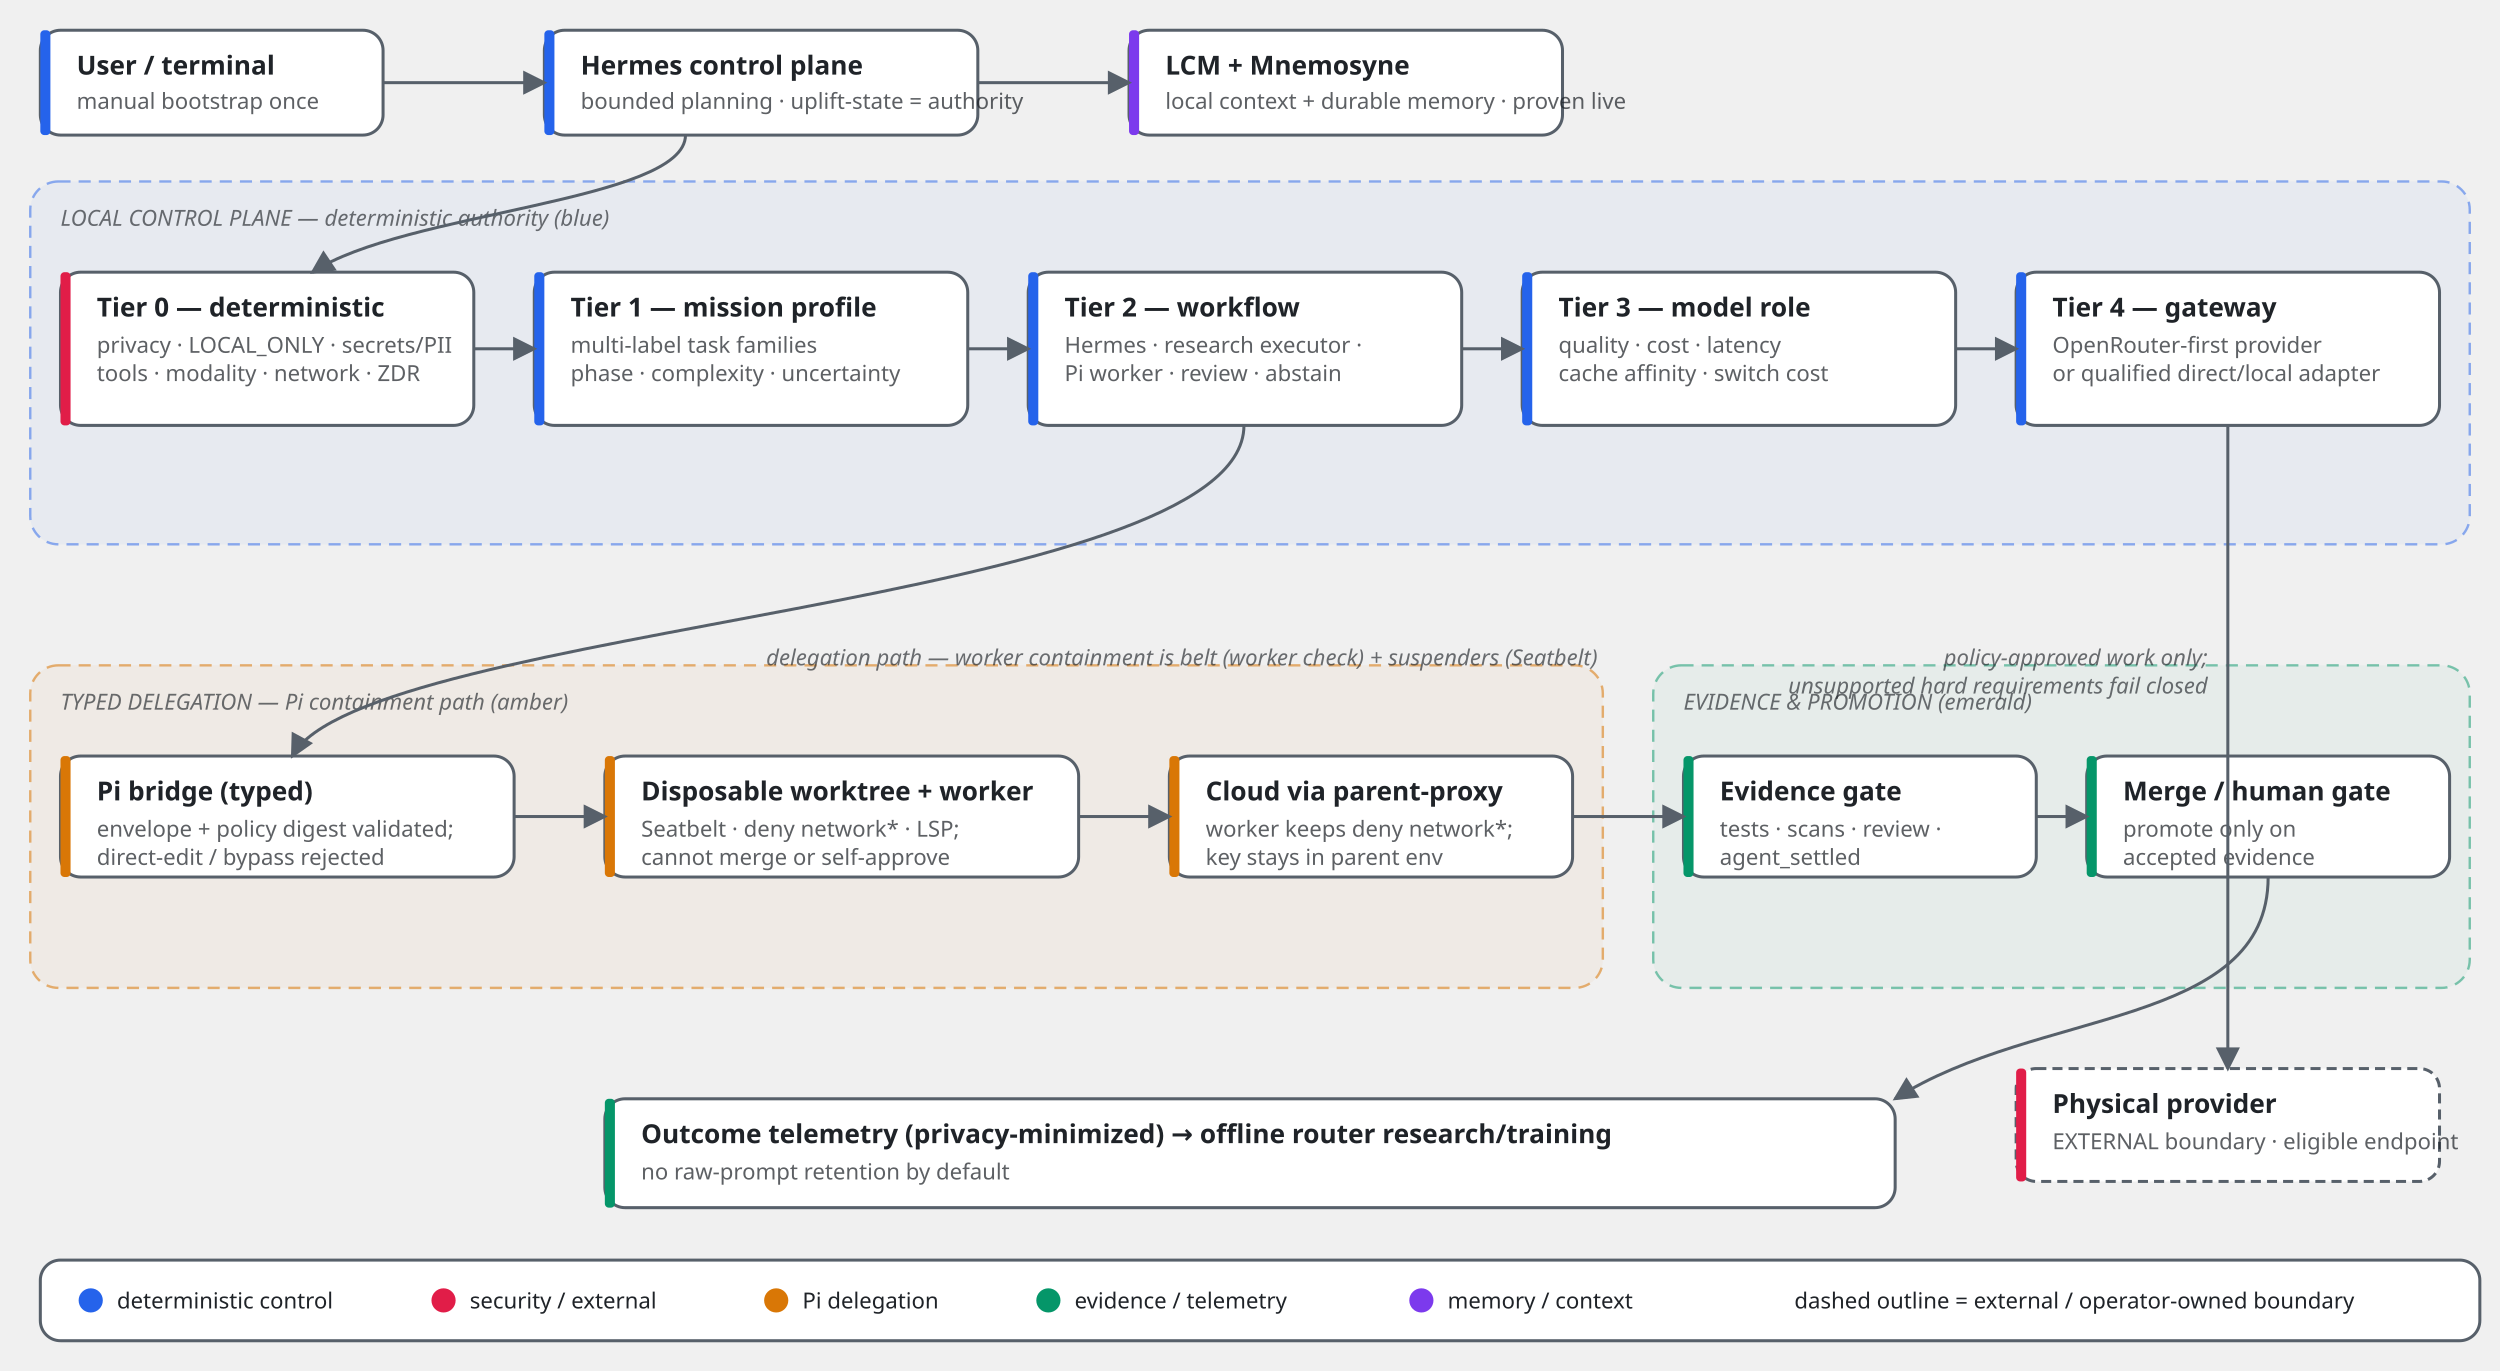
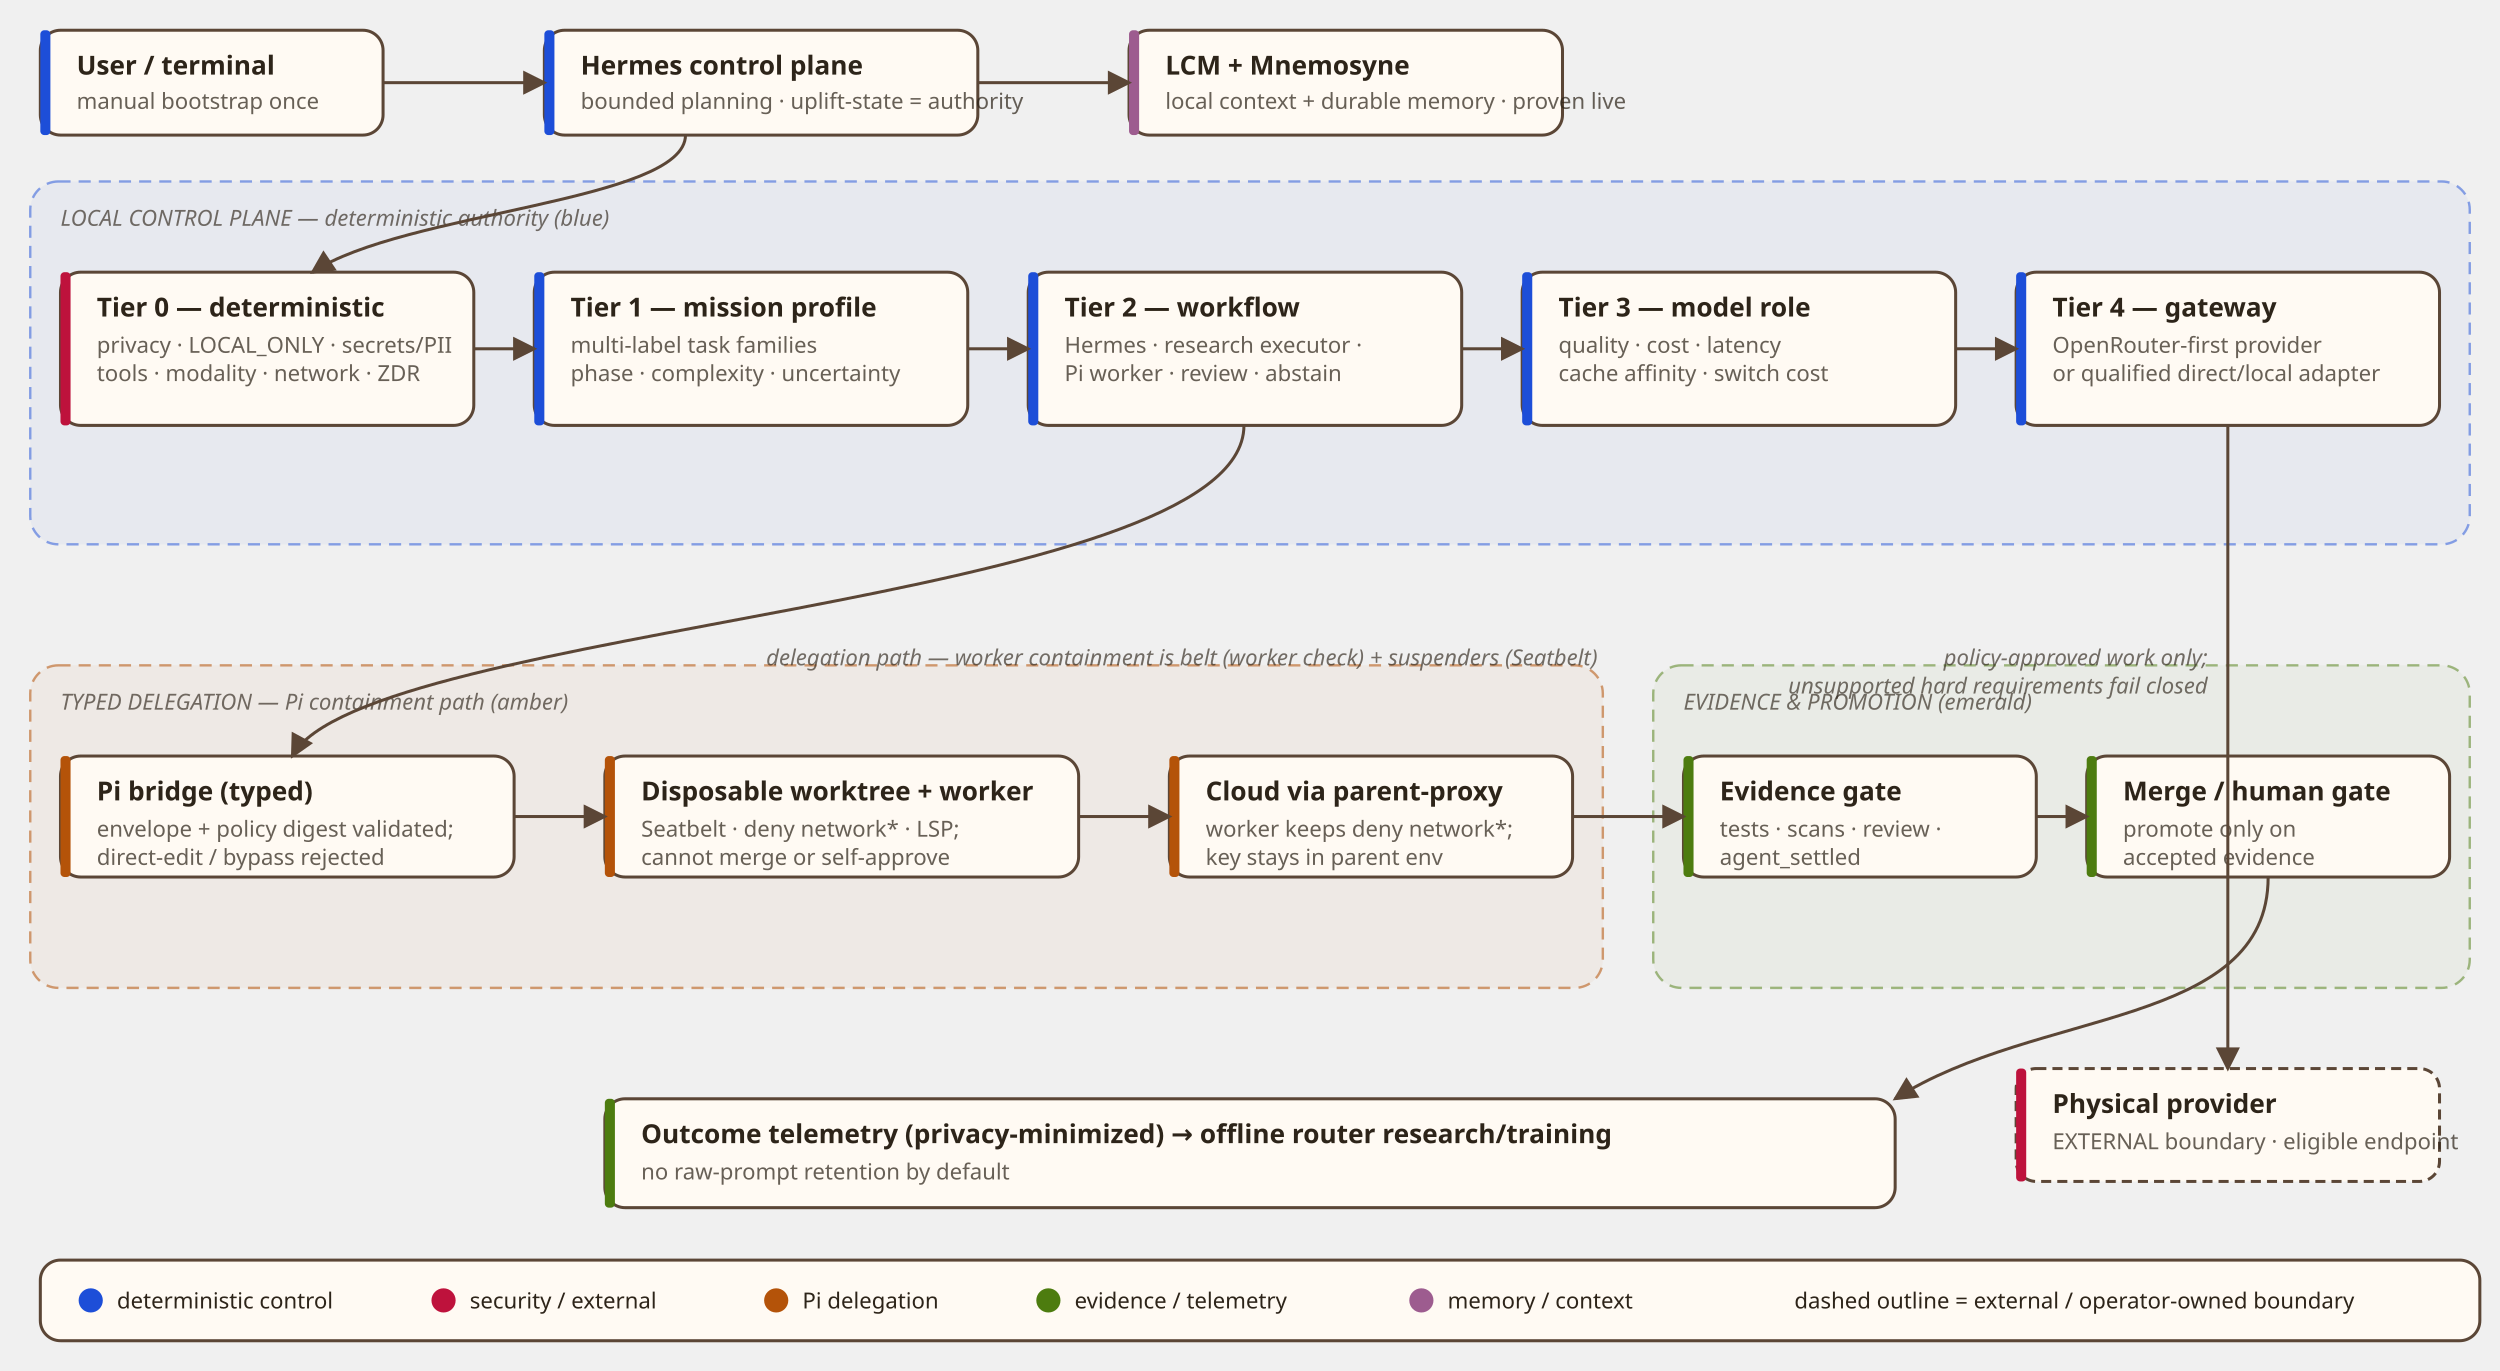
<svg xmlns="http://www.w3.org/2000/svg" viewBox="0 0 1240 680" role="img" aria-labelledby="t d" width="100%" style="color-scheme:light dark">
  <defs>
    <marker id="arw" markerWidth="8" markerHeight="8" refX="7" refY="4" orient="auto">
      <path class="mk" d="M0,0 L8,4 L0,8 z" />
    </marker>
  </defs>
  <style>
    .zone{stroke-width:1.2;stroke-dasharray:6 4;rx:14}
    .box{stroke-width:1.5;rx:10}
    .bar{rx:2}
    .h{font:600 13px system-ui,sans-serif}
    .t{font:11px system-ui,sans-serif;opacity:.72}
    .lab{font:italic 11px system-ui,sans-serif;opacity:.65}
    .e{stroke-width:1.5;fill:none;marker-end:url(#arw)}
    .lg{font:11px system-ui,sans-serif}
-     text{fill:#1f2328}
-     .zone-control{fill:#2563eb;fill-opacity:.045;stroke:#2563eb;stroke-opacity:.5}
-     .zone-pi{fill:#d97706;fill-opacity:.05;stroke:#d97706;stroke-opacity:.55}
-     .zone-ev{fill:#059669;fill-opacity:.045;stroke:#059669;stroke-opacity:.5}
-     .box{fill:#ffffff;stroke:#57606a}
-     .e{stroke:#57606a}
-     .bar-control{fill:#2563eb}.bar-pi{fill:#d97706}.bar-ev{fill:#059669}.bar-mem{fill:#7c3aed}.bar-sec{fill:#e11d48}
+     text{fill:#2d2419}
+     .zone-control{fill:#1d4ed8;fill-opacity:.045;stroke:#1d4ed8;stroke-opacity:.5}
+     .zone-pi{fill:#b45309;fill-opacity:.05;stroke:#b45309;stroke-opacity:.55}
+     .zone-ev{fill:#4d7c0f;fill-opacity:.045;stroke:#4d7c0f;stroke-opacity:.5}
+     .box{fill:#fffaf3;stroke:#5b4636}
+     .e{stroke:#5b4636}
+     .bar-control{fill:#1d4ed8}.bar-pi{fill:#b45309}.bar-ev{fill:#4d7c0f}.bar-mem{fill:#9d5c8f}.bar-sec{fill:#be123c}
    .dot{stroke:none}
-     .mk{fill:#57606a}
+     .mk{fill:#5b4636}
    @media (prefers-color-scheme: dark){
-       .mk{fill:#8b949e}
-       text{fill:#e6edf3}
-       .box{fill:#161b22;stroke:#8b949e}
-       .e{stroke:#8b949e}
+       .mk{fill:#a89784}
+       text{fill:#e8dccf}
+       .box{fill:#29241e;stroke:#a89784}
+       .e{stroke:#a89784}
      .zone-control{fill:#316dca;fill-opacity:.12;stroke:#6ea0f0}
-       .zone-pi{fill:#bd7907;fill-opacity:.12;stroke:#d9a04a}
-       .zone-ev{fill:#0a7d54;fill-opacity:.12;stroke:#4cbf94}
+       .zone-pi{fill:#c05621;fill-opacity:.12;stroke:#e8a06a}
+       .zone-ev{fill:#679436;fill-opacity:.12;stroke:#a4c273}
+       .t,.lab{opacity:.88}
    }
  </style>
  <rect class="zone zone-control" x="15" y="90" width="1210" height="180" />
  <text class="lab" x="30" y="112">LOCAL CONTROL PLANE — deterministic authority (blue)</text>
  <rect class="zone zone-pi" x="15" y="330" width="780" height="160" />
  <text class="lab" x="30" y="352">TYPED DELEGATION — Pi containment path (amber)</text>
  <rect class="zone zone-ev" x="820" y="330" width="405" height="160" />
  <text class="lab" x="835" y="352">EVIDENCE &amp; PROMOTION (emerald)</text>
  <rect class="box" x="20" y="15" width="170" height="52" />
  <rect class="bar bar-control" x="20" y="15" width="5" height="52" rx="2.5" />
  <text class="h" x="38" y="37">User / terminal</text>
  <text class="t" x="38" y="54">manual bootstrap once</text>
  <rect class="box" x="270" y="15" width="215" height="52" />
  <rect class="bar bar-control" x="270" y="15" width="5" height="52" rx="2.5" />
  <text class="h" x="288" y="37">Hermes control plane</text>
  <text class="t" x="288" y="54">bounded planning · uplift-state = authority</text>
  <rect class="box" x="560" y="15" width="215" height="52" />
  <rect class="bar bar-mem" x="560" y="15" width="5" height="52" rx="2.5" />
  <text class="h" x="578" y="37">LCM + Mnemosyne</text>
  <text class="t" x="578" y="54">local context + durable memory · proven live</text>
  <rect class="box" x="30" y="135" width="205" height="76" />
  <rect class="bar bar-sec" x="30" y="135" width="5" height="76" rx="2.5" />
  <text class="h" x="48" y="157">Tier 0 — deterministic</text>
  <text class="t" x="48" y="175">privacy · LOCAL_ONLY · secrets/PII</text>
  <text class="t" x="48" y="189">tools · modality · network · ZDR</text>
  <rect class="box" x="265" y="135" width="215" height="76" />
  <rect class="bar bar-control" x="265" y="135" width="5" height="76" rx="2.5" />
  <text class="h" x="283" y="157">Tier 1 — mission profile</text>
  <text class="t" x="283" y="175">multi-label task families</text>
  <text class="t" x="283" y="189">phase · complexity · uncertainty</text>
  <rect class="box" x="510" y="135" width="215" height="76" />
  <rect class="bar bar-control" x="510" y="135" width="5" height="76" rx="2.5" />
  <text class="h" x="528" y="157">Tier 2 — workflow</text>
  <text class="t" x="528" y="175">Hermes · research executor ·</text>
  <text class="t" x="528" y="189">Pi worker · review · abstain</text>
  <rect class="box" x="755" y="135" width="215" height="76" />
  <rect class="bar bar-control" x="755" y="135" width="5" height="76" rx="2.5" />
  <text class="h" x="773" y="157">Tier 3 — model role</text>
  <text class="t" x="773" y="175">quality · cost · latency</text>
  <text class="t" x="773" y="189">cache affinity · switch cost</text>
  <rect class="box" x="1000" y="135" width="210" height="76" />
  <rect class="bar bar-control" x="1000" y="135" width="5" height="76" rx="2.5" />
  <text class="h" x="1018" y="157">Tier 4 — gateway</text>
  <text class="t" x="1018" y="175">OpenRouter-first provider</text>
  <text class="t" x="1018" y="189">or qualified direct/local adapter</text>
  <rect class="box" x="1000" y="530" width="210" height="56" stroke-dasharray="5 3" />
  <rect class="bar bar-sec" x="1000" y="530" width="5" height="56" rx="2.5" />
  <text class="h" x="1018" y="552">Physical provider</text>
  <text class="t" x="1018" y="570">EXTERNAL boundary · eligible endpoint</text>
  <rect class="box" x="30" y="375" width="225" height="60" />
  <rect class="bar bar-pi" x="30" y="375" width="5" height="60" rx="2.5" />
  <text class="h" x="48" y="397">Pi bridge (typed)</text>
  <text class="t" x="48" y="415">envelope + policy digest validated;</text>
  <text class="t" x="48" y="429">direct-edit / bypass rejected</text>
  <rect class="box" x="300" y="375" width="235" height="60" />
  <rect class="bar bar-pi" x="300" y="375" width="5" height="60" rx="2.5" />
  <text class="h" x="318" y="397">Disposable worktree + worker</text>
  <text class="t" x="318" y="415">Seatbelt · deny network* · LSP;</text>
  <text class="t" x="318" y="429">cannot merge or self-approve</text>
  <rect class="box" x="580" y="375" width="200" height="60" />
  <rect class="bar bar-pi" x="580" y="375" width="5" height="60" rx="2.5" />
  <text class="h" x="598" y="397">Cloud via parent-proxy</text>
  <text class="t" x="598" y="415">worker keeps deny network*;</text>
  <text class="t" x="598" y="429">key stays in parent env</text>
  <rect class="box" x="835" y="375" width="175" height="60" />
  <rect class="bar bar-ev" x="835" y="375" width="5" height="60" rx="2.5" />
  <text class="h" x="853" y="397">Evidence gate</text>
  <text class="t" x="853" y="415">tests · scans · review ·</text>
  <text class="t" x="853" y="429">agent_settled</text>
  <rect class="box" x="1035" y="375" width="180" height="60" />
  <rect class="bar bar-ev" x="1035" y="375" width="5" height="60" rx="2.5" />
  <text class="h" x="1053" y="397">Merge / human gate</text>
  <text class="t" x="1053" y="415">promote only on</text>
  <text class="t" x="1053" y="429">accepted evidence</text>
  <rect class="box" x="300" y="545" width="640" height="54" />
  <rect class="bar bar-ev" x="300" y="545" width="5" height="54" rx="2.5" />
  <text class="h" x="318" y="567">Outcome telemetry (privacy-minimized) → offline router research/training</text>
  <text class="t" x="318" y="585">no raw-prompt retention by default</text>
  <path class="e" d="M 190 41 L 270 41" />
  <path class="e" d="M 485 41 L 560 41" />
  <path class="e" d="M 340 67 C 340 100 200 105 155 135" />
  <path class="e" d="M 235 173 L 265 173" />
  <path class="e" d="M 480 173 L 510 173" />
  <path class="e" d="M 725 173 L 755 173" />
  <path class="e" d="M 970 173 L 1000 173" />
  <path class="e" d="M 1105 211 C 1105 330 1105 420 1105 530" />
  <text class="lab" x="1095" y="330" text-anchor="end">policy-approved work only;</text>
  <text class="lab" x="1095" y="344" text-anchor="end">unsupported hard requirements fail closed</text>
  <path class="e" d="M 617 211 C 617 300 180 310 145 375" />
  <path class="e" d="M 255 405 L 300 405" />
  <path class="e" d="M 535 405 L 580 405" />
  <path class="e" d="M 780 405 L 835 405" />
  <path class="e" d="M 1010 405 L 1035 405" />
  <path class="e" d="M 1125 435 C 1125 510 1010 500 940 545" />
  <text class="lab" x="380" y="330">delegation path — worker containment is belt (worker check) + suspenders (Seatbelt)</text>
  <rect class="box" x="20" y="625" width="1210" height="40" />
  <circle class="dot bar-control" cx="45" cy="645" r="6" />
  <text class="lg" x="58" y="649">deterministic control</text>
  <circle class="dot bar-sec" cx="220" cy="645" r="6" />
  <text class="lg" x="233" y="649">security / external</text>
  <circle class="dot bar-pi" cx="385" cy="645" r="6" />
  <text class="lg" x="398" y="649">Pi delegation</text>
  <circle class="dot bar-ev" cx="520" cy="645" r="6" />
  <text class="lg" x="533" y="649">evidence / telemetry</text>
  <circle class="dot bar-mem" cx="705" cy="645" r="6" />
  <text class="lg" x="718" y="649">memory / context</text>
  <text class="lg" x="890" y="649">dashed outline = external / operator-owned boundary</text>
</svg>
